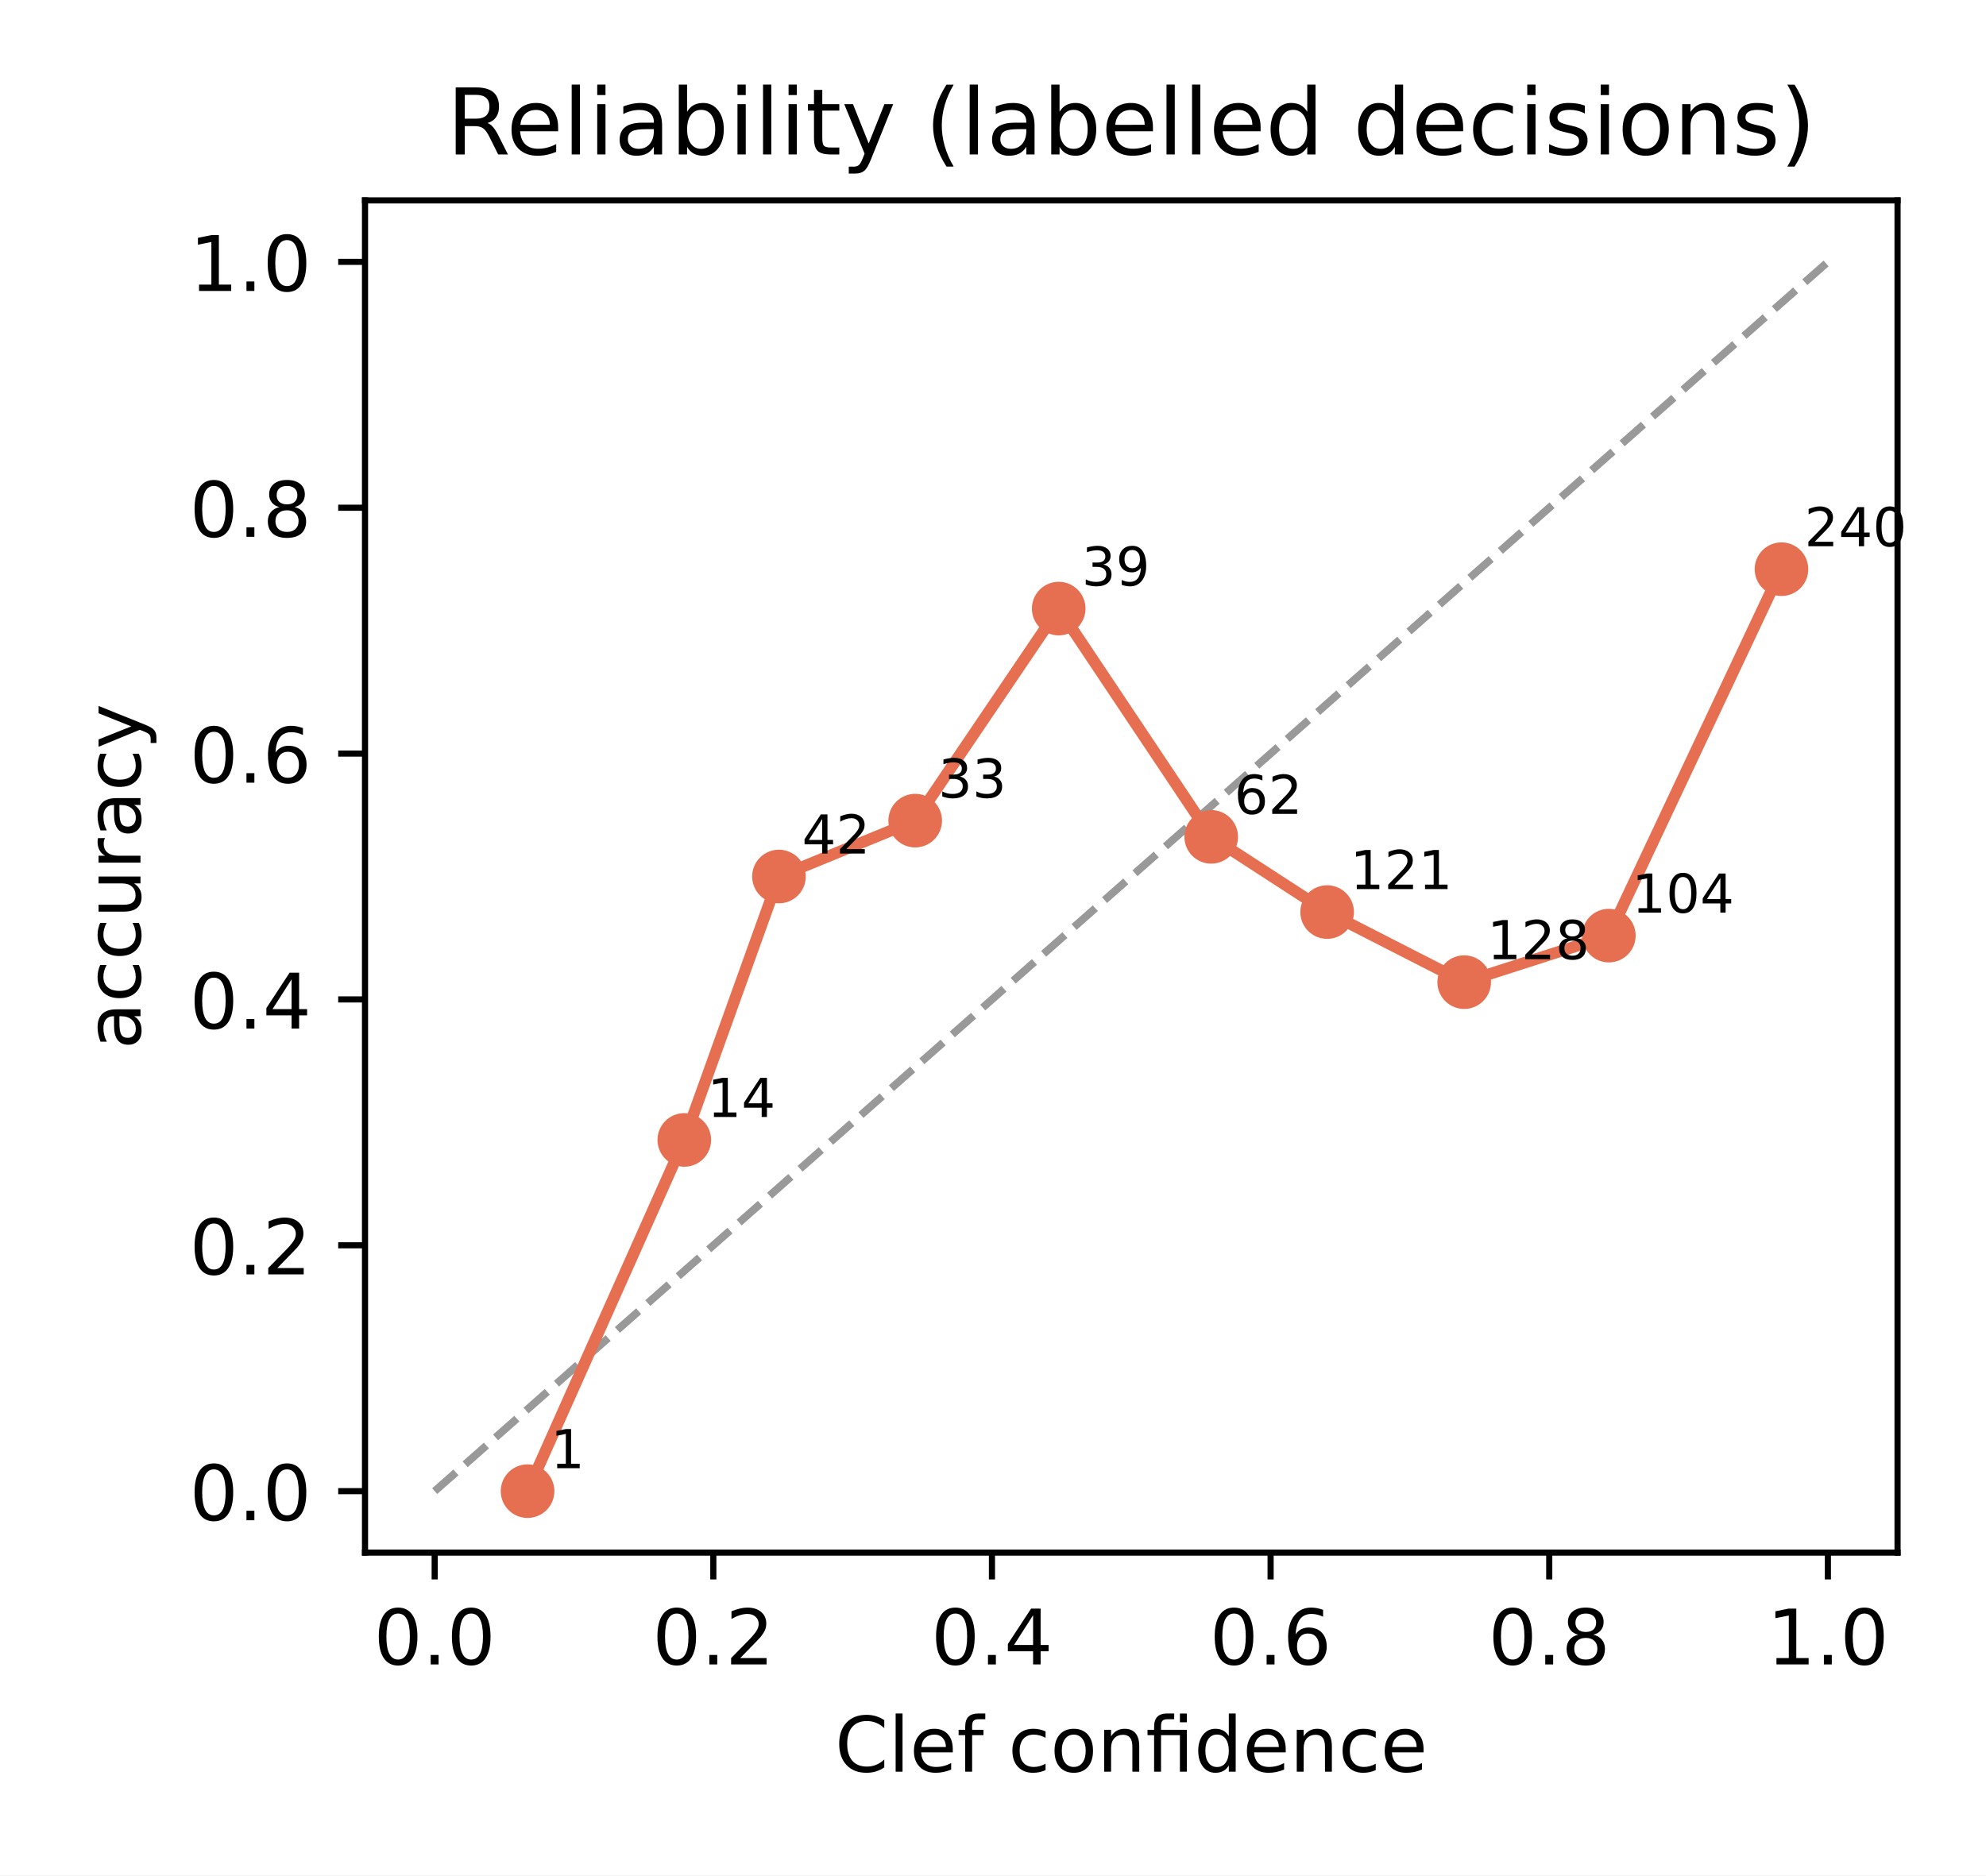
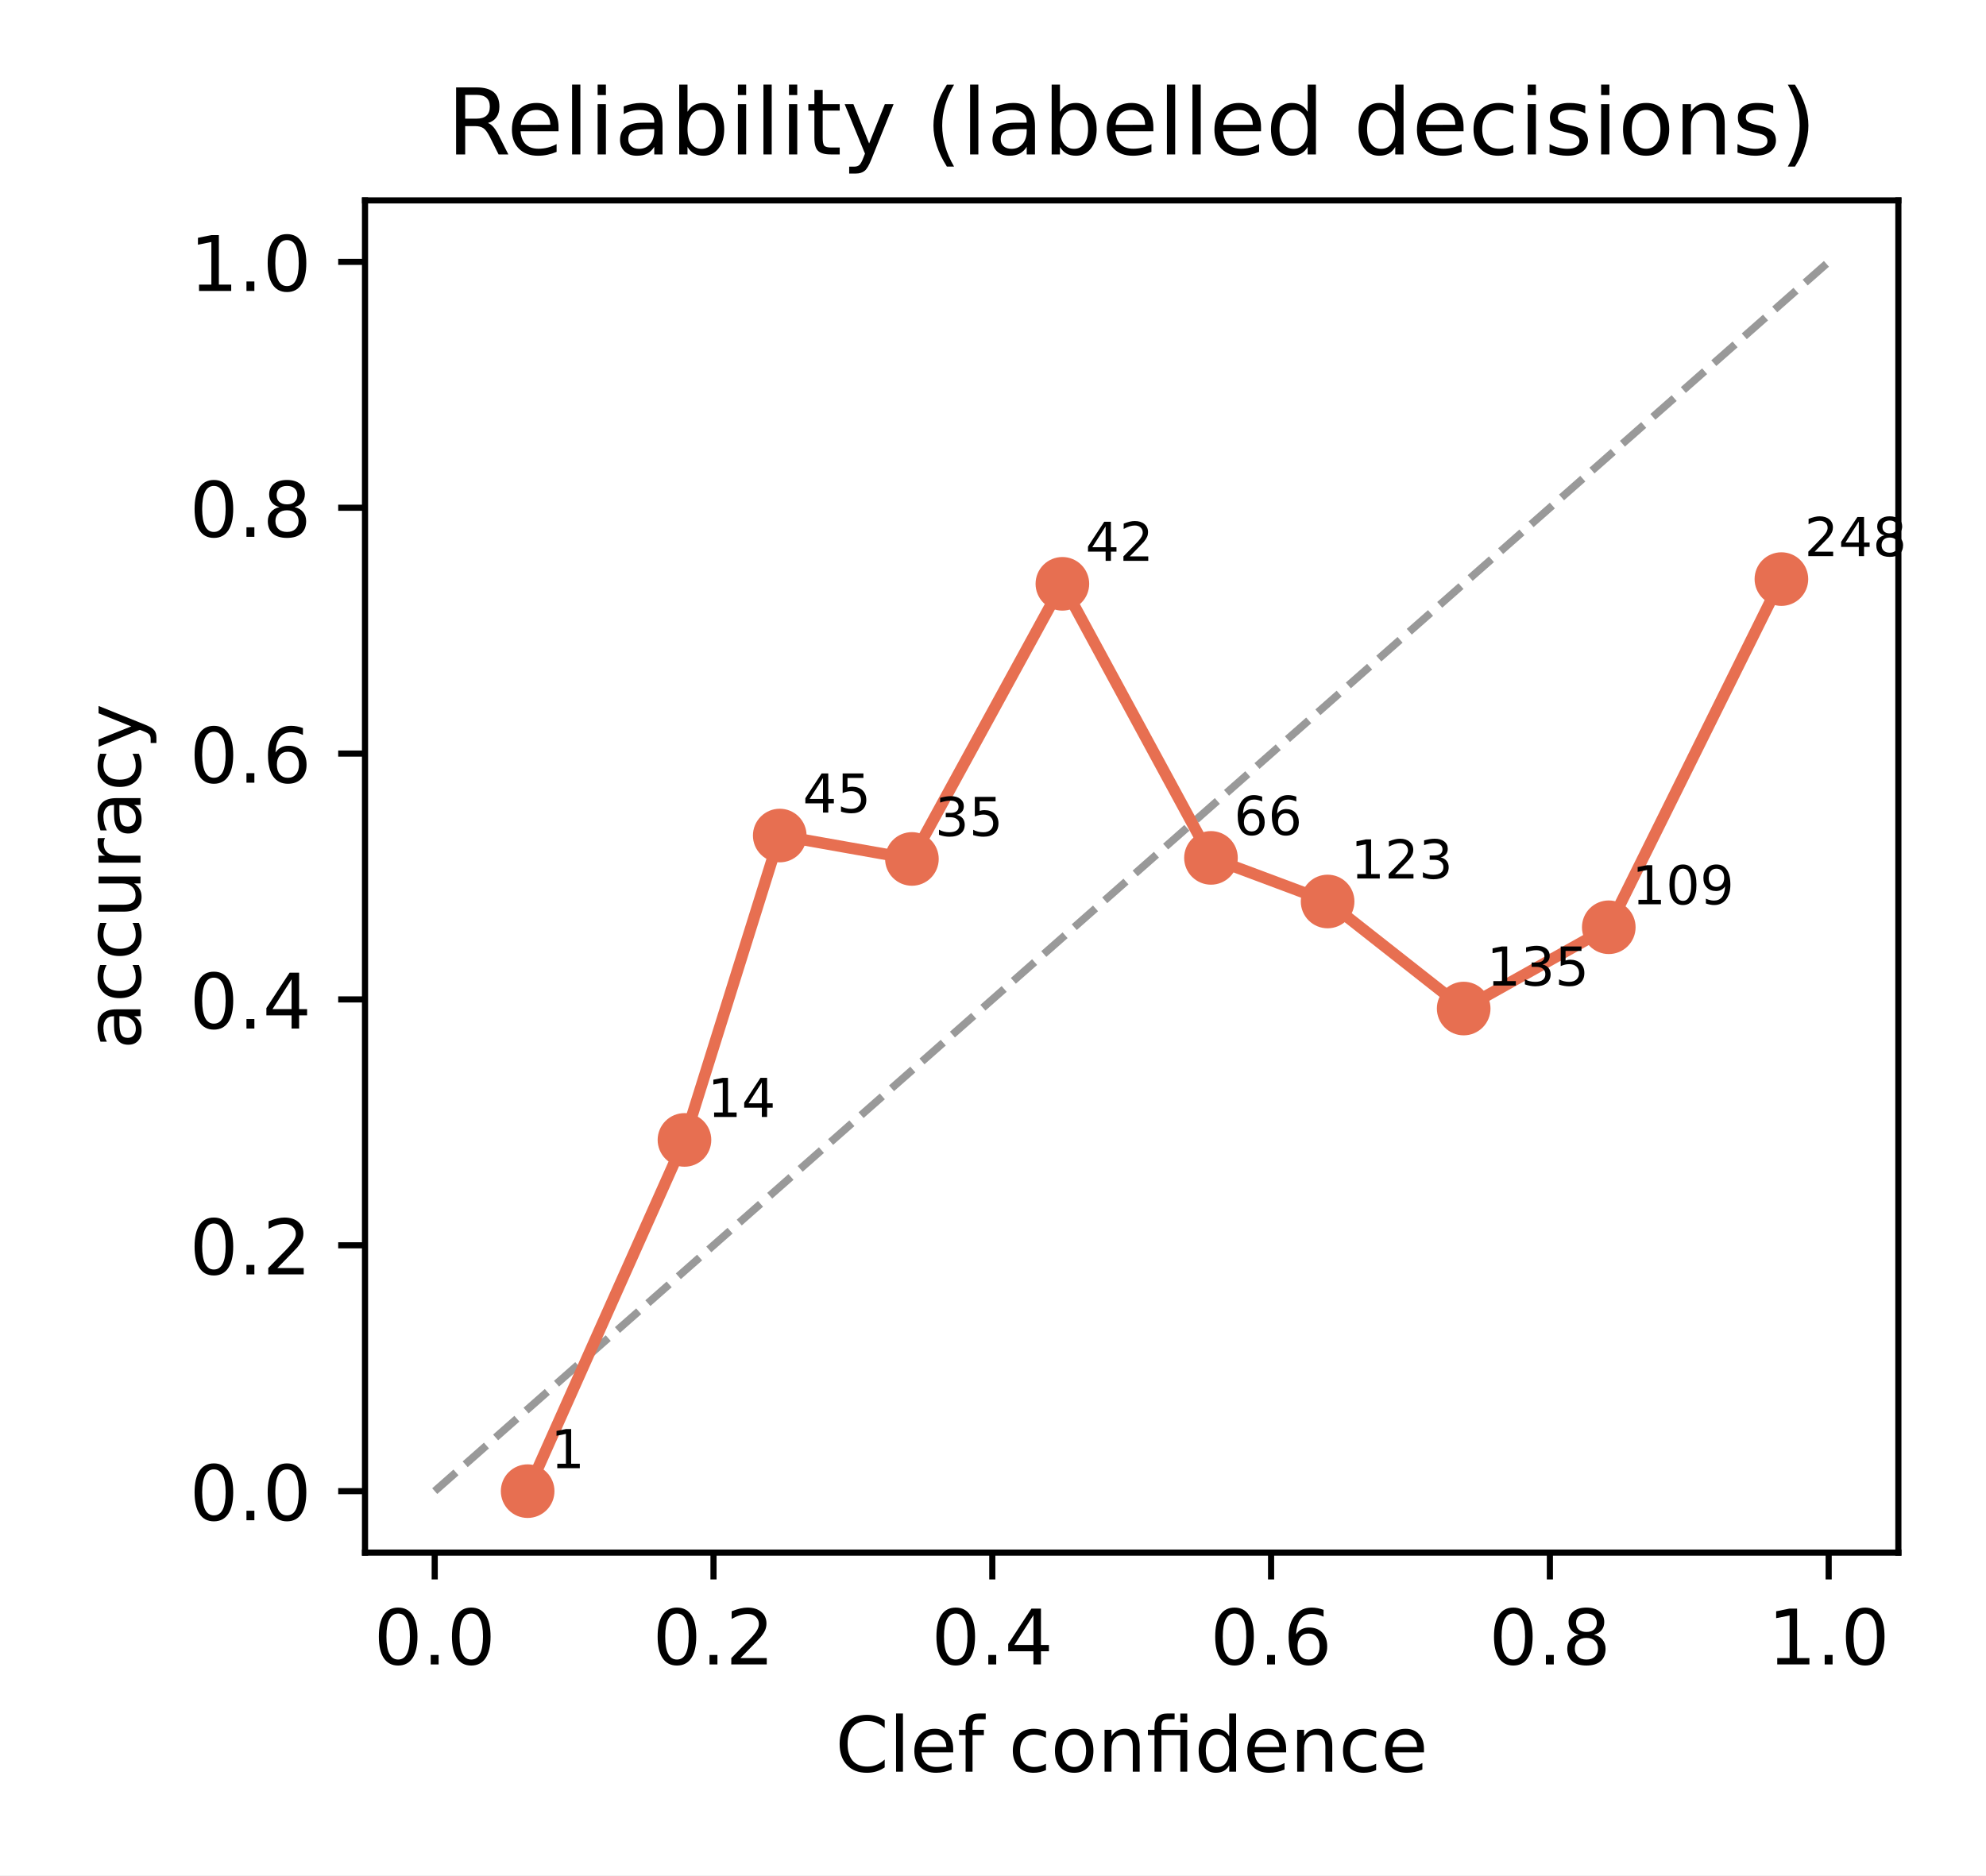
<svg xmlns="http://www.w3.org/2000/svg" xmlns:xlink="http://www.w3.org/1999/xlink" width="259.2pt" height="244.8pt" viewBox="0 0 259.2 244.8" version="1.1">
  <defs>
    <style type="text/css">*{stroke-linejoin: round; stroke-linecap: butt}</style>
  </defs>
  <g id="figure_1">
    <g id="patch_1">
      <path d="M 0 244.8 L 259.2 244.8 L 259.2 0 L 0 0 z " style="fill: #ffffff" />
    </g>
    <g id="axes_1">
      <g id="patch_2">
-         <path d="M 47.64 202.678 L 247.655 202.678 L 247.655 26.16 L 47.64 26.16 z " style="fill: #ffffff" />
+         <path d="M 47.64 202.678 L 247.763 202.678 L 247.763 26.16 L 47.64 26.16 z " style="fill: #ffffff" />
      </g>
      <g id="matplotlib.axis_1">
        <g id="xtick_1">
          <g id="line2d_1">
            <defs>
-               <path id="m9b4b152b31" d="M 0 0 L 0 3.5 " style="stroke: #000000; stroke-width: 0.8" />
+               <path id="ma9d61b0e16" d="M 0 0 L 0 3.5 " style="stroke: #000000; stroke-width: 0.8" />
            </defs>
            <g>
-               <use xlink:href="#m9b4b152b31" x="56.732" y="202.678" style="stroke: #000000; stroke-width: 0.8" />
+               <use xlink:href="#ma9d61b0e16" x="56.736" y="202.678" style="stroke: #000000; stroke-width: 0.8" />
            </g>
          </g>
          <g id="text_1">
-             <g transform="translate(48.78003 217.2753) scale(0.1 -0.1)">
+             <g transform="translate(48.78492 217.2753) scale(0.1 -0.1)">
              <defs>
                <path id="DejaVuSans-13" d="M 2034 4250 Q 1547 4250 1301 3770 Q 1056 3291 1056 2328 Q 1056 1369 1301 889 Q 1547 409 2034 409 Q 2525 409 2770 889 Q 3016 1369 3016 2328 Q 3016 3291 2770 3770 Q 2525 4250 2034 4250 z M 2034 4750 Q 2819 4750 3233 4129 Q 3647 3509 3647 2328 Q 3647 1150 3233 529 Q 2819 -91 2034 -91 Q 1250 -91 836 529 Q 422 1150 422 2328 Q 422 3509 836 4129 Q 1250 4750 2034 4750 z " transform="scale(0.015625)" />
                <path id="DejaVuSans-11" d="M 684 794 L 1344 794 L 1344 0 L 684 0 L 684 794 z " transform="scale(0.015625)" />
              </defs>
              <use xlink:href="#DejaVuSans-13" />
              <use xlink:href="#DejaVuSans-11" transform="translate(63.625 0)" />
              <use xlink:href="#DejaVuSans-13" transform="translate(95.40625 0)" />
            </g>
          </g>
        </g>
        <g id="xtick_2">
          <g id="line2d_2">
            <g>
-               <use xlink:href="#m9b4b152b31" x="93.098" y="202.678" style="stroke: #000000; stroke-width: 0.8" />
+               <use xlink:href="#ma9d61b0e16" x="93.122" y="202.678" style="stroke: #000000; stroke-width: 0.8" />
            </g>
          </g>
          <g id="text_2">
-             <g transform="translate(85.14642 217.2753) scale(0.1 -0.1)">
+             <g transform="translate(85.17084 217.2753) scale(0.1 -0.1)">
              <defs>
                <path id="DejaVuSans-15" d="M 1228 531 L 3431 531 L 3431 0 L 469 0 L 469 531 Q 828 903 1448 1529 Q 2069 2156 2228 2338 Q 2531 2678 2651 2914 Q 2772 3150 2772 3378 Q 2772 3750 2511 3984 Q 2250 4219 1831 4219 Q 1534 4219 1204 4116 Q 875 4013 500 3803 L 500 4441 Q 881 4594 1212 4672 Q 1544 4750 1819 4750 Q 2544 4750 2975 4387 Q 3406 4025 3406 3419 Q 3406 3131 3298 2873 Q 3191 2616 2906 2266 Q 2828 2175 2409 1742 Q 1991 1309 1228 531 z " transform="scale(0.015625)" />
              </defs>
              <use xlink:href="#DejaVuSans-13" />
              <use xlink:href="#DejaVuSans-11" transform="translate(63.625 0)" />
              <use xlink:href="#DejaVuSans-15" transform="translate(95.40625 0)" />
            </g>
          </g>
        </g>
        <g id="xtick_3">
          <g id="line2d_3">
            <g>
-               <use xlink:href="#m9b4b152b31" x="129.464" y="202.678" style="stroke: #000000; stroke-width: 0.8" />
+               <use xlink:href="#ma9d61b0e16" x="129.508" y="202.678" style="stroke: #000000; stroke-width: 0.8" />
            </g>
          </g>
          <g id="text_3">
-             <g transform="translate(121.5128 217.2753) scale(0.1 -0.1)">
+             <g transform="translate(121.5568 217.2753) scale(0.1 -0.1)">
              <defs>
                <path id="DejaVuSans-17" d="M 2419 4116 L 825 1625 L 2419 1625 L 2419 4116 z M 2253 4666 L 3047 4666 L 3047 1625 L 3713 1625 L 3713 1100 L 3047 1100 L 3047 0 L 2419 0 L 2419 1100 L 313 1100 L 313 1709 L 2253 4666 z " transform="scale(0.015625)" />
              </defs>
              <use xlink:href="#DejaVuSans-13" />
              <use xlink:href="#DejaVuSans-11" transform="translate(63.625 0)" />
              <use xlink:href="#DejaVuSans-17" transform="translate(95.40625 0)" />
            </g>
          </g>
        </g>
        <g id="xtick_4">
          <g id="line2d_4">
            <g>
-               <use xlink:href="#m9b4b152b31" x="165.831" y="202.678" style="stroke: #000000; stroke-width: 0.8" />
+               <use xlink:href="#ma9d61b0e16" x="165.894" y="202.678" style="stroke: #000000; stroke-width: 0.8" />
            </g>
          </g>
          <g id="text_4">
-             <g transform="translate(157.8792 217.2753) scale(0.1 -0.1)">
+             <g transform="translate(157.9427 217.2753) scale(0.1 -0.1)">
              <defs>
                <path id="DejaVuSans-19" d="M 2113 2584 Q 1688 2584 1439 2293 Q 1191 2003 1191 1497 Q 1191 994 1439 701 Q 1688 409 2113 409 Q 2538 409 2786 701 Q 3034 994 3034 1497 Q 3034 2003 2786 2293 Q 2538 2584 2113 2584 z M 3366 4563 L 3366 3988 Q 3128 4100 2886 4159 Q 2644 4219 2406 4219 Q 1781 4219 1451 3797 Q 1122 3375 1075 2522 Q 1259 2794 1537 2939 Q 1816 3084 2150 3084 Q 2853 3084 3261 2657 Q 3669 2231 3669 1497 Q 3669 778 3244 343 Q 2819 -91 2113 -91 Q 1303 -91 875 529 Q 447 1150 447 2328 Q 447 3434 972 4092 Q 1497 4750 2381 4750 Q 2619 4750 2861 4703 Q 3103 4656 3366 4563 z " transform="scale(0.015625)" />
              </defs>
              <use xlink:href="#DejaVuSans-13" />
              <use xlink:href="#DejaVuSans-11" transform="translate(63.625 0)" />
              <use xlink:href="#DejaVuSans-19" transform="translate(95.40625 0)" />
            </g>
          </g>
        </g>
        <g id="xtick_5">
          <g id="line2d_5">
            <g>
-               <use xlink:href="#m9b4b152b31" x="202.197" y="202.678" style="stroke: #000000; stroke-width: 0.8" />
+               <use xlink:href="#ma9d61b0e16" x="202.28" y="202.678" style="stroke: #000000; stroke-width: 0.8" />
            </g>
          </g>
          <g id="text_5">
-             <g transform="translate(194.2456 217.2753) scale(0.1 -0.1)">
+             <g transform="translate(194.3286 217.2753) scale(0.1 -0.1)">
              <defs>
                <path id="DejaVuSans-1b" d="M 2034 2216 Q 1584 2216 1326 1975 Q 1069 1734 1069 1313 Q 1069 891 1326 650 Q 1584 409 2034 409 Q 2484 409 2743 651 Q 3003 894 3003 1313 Q 3003 1734 2745 1975 Q 2488 2216 2034 2216 z M 1403 2484 Q 997 2584 770 2862 Q 544 3141 544 3541 Q 544 4100 942 4425 Q 1341 4750 2034 4750 Q 2731 4750 3128 4425 Q 3525 4100 3525 3541 Q 3525 3141 3298 2862 Q 3072 2584 2669 2484 Q 3125 2378 3379 2068 Q 3634 1759 3634 1313 Q 3634 634 3220 271 Q 2806 -91 2034 -91 Q 1263 -91 848 271 Q 434 634 434 1313 Q 434 1759 690 2068 Q 947 2378 1403 2484 z M 1172 3481 Q 1172 3119 1398 2916 Q 1625 2713 2034 2713 Q 2441 2713 2670 2916 Q 2900 3119 2900 3481 Q 2900 3844 2670 4047 Q 2441 4250 2034 4250 Q 1625 4250 1398 4047 Q 1172 3844 1172 3481 z " transform="scale(0.015625)" />
              </defs>
              <use xlink:href="#DejaVuSans-13" />
              <use xlink:href="#DejaVuSans-11" transform="translate(63.625 0)" />
              <use xlink:href="#DejaVuSans-1b" transform="translate(95.40625 0)" />
            </g>
          </g>
        </g>
        <g id="xtick_6">
          <g id="line2d_6">
            <g>
-               <use xlink:href="#m9b4b152b31" x="238.564" y="202.678" style="stroke: #000000; stroke-width: 0.8" />
+               <use xlink:href="#ma9d61b0e16" x="238.666" y="202.678" style="stroke: #000000; stroke-width: 0.8" />
            </g>
          </g>
          <g id="text_6">
-             <g transform="translate(230.612 217.2753) scale(0.1 -0.1)">
+             <g transform="translate(230.7145 217.2753) scale(0.1 -0.1)">
              <defs>
                <path id="DejaVuSans-14" d="M 794 531 L 1825 531 L 1825 4091 L 703 3866 L 703 4441 L 1819 4666 L 2450 4666 L 2450 531 L 3481 531 L 3481 0 L 794 0 L 794 531 z " transform="scale(0.015625)" />
              </defs>
              <use xlink:href="#DejaVuSans-14" />
              <use xlink:href="#DejaVuSans-11" transform="translate(63.625 0)" />
              <use xlink:href="#DejaVuSans-13" transform="translate(95.40625 0)" />
            </g>
          </g>
        </g>
        <g id="text_7">
-           <g transform="translate(108.9694 231.2761) scale(0.1 -0.1)">
+           <g transform="translate(109.0232 231.2761) scale(0.1 -0.1)">
            <defs>
              <path id="DejaVuSans-26" d="M 4122 4306 L 4122 3641 Q 3803 3938 3442 4084 Q 3081 4231 2675 4231 Q 1875 4231 1450 3742 Q 1025 3253 1025 2328 Q 1025 1406 1450 917 Q 1875 428 2675 428 Q 3081 428 3442 575 Q 3803 722 4122 1019 L 4122 359 Q 3791 134 3420 21 Q 3050 -91 2638 -91 Q 1578 -91 968 557 Q 359 1206 359 2328 Q 359 3453 968 4101 Q 1578 4750 2638 4750 Q 3056 4750 3426 4639 Q 3797 4528 4122 4306 z " transform="scale(0.015625)" />
              <path id="DejaVuSans-4f" d="M 603 4863 L 1178 4863 L 1178 0 L 603 0 L 603 4863 z " transform="scale(0.015625)" />
              <path id="DejaVuSans-48" d="M 3597 1894 L 3597 1613 L 953 1613 Q 991 1019 1311 708 Q 1631 397 2203 397 Q 2534 397 2845 478 Q 3156 559 3463 722 L 3463 178 Q 3153 47 2828 -22 Q 2503 -91 2169 -91 Q 1331 -91 842 396 Q 353 884 353 1716 Q 353 2575 817 3079 Q 1281 3584 2069 3584 Q 2775 3584 3186 3129 Q 3597 2675 3597 1894 z M 3022 2063 Q 3016 2534 2758 2815 Q 2500 3097 2075 3097 Q 1594 3097 1305 2825 Q 1016 2553 972 2059 L 3022 2063 z " transform="scale(0.015625)" />
              <path id="DejaVuSans-49" d="M 2375 4863 L 2375 4384 L 1825 4384 Q 1516 4384 1395 4259 Q 1275 4134 1275 3809 L 1275 3500 L 2222 3500 L 2222 3053 L 1275 3053 L 1275 0 L 697 0 L 697 3053 L 147 3053 L 147 3500 L 697 3500 L 697 3744 Q 697 4328 969 4595 Q 1241 4863 1831 4863 L 2375 4863 z " transform="scale(0.015625)" />
              <path id="DejaVuSans-3" transform="scale(0.015625)" />
              <path id="DejaVuSans-46" d="M 3122 3366 L 3122 2828 Q 2878 2963 2633 3030 Q 2388 3097 2138 3097 Q 1578 3097 1268 2742 Q 959 2388 959 1747 Q 959 1106 1268 751 Q 1578 397 2138 397 Q 2388 397 2633 464 Q 2878 531 3122 666 L 3122 134 Q 2881 22 2623 -34 Q 2366 -91 2075 -91 Q 1284 -91 818 406 Q 353 903 353 1747 Q 353 2603 823 3093 Q 1294 3584 2113 3584 Q 2378 3584 2631 3529 Q 2884 3475 3122 3366 z " transform="scale(0.015625)" />
              <path id="DejaVuSans-52" d="M 1959 3097 Q 1497 3097 1228 2736 Q 959 2375 959 1747 Q 959 1119 1226 758 Q 1494 397 1959 397 Q 2419 397 2687 759 Q 2956 1122 2956 1747 Q 2956 2369 2687 2733 Q 2419 3097 1959 3097 z M 1959 3584 Q 2709 3584 3137 3096 Q 3566 2609 3566 1747 Q 3566 888 3137 398 Q 2709 -91 1959 -91 Q 1206 -91 779 398 Q 353 888 353 1747 Q 353 2609 779 3096 Q 1206 3584 1959 3584 z " transform="scale(0.015625)" />
              <path id="DejaVuSans-51" d="M 3513 2113 L 3513 0 L 2938 0 L 2938 2094 Q 2938 2591 2744 2837 Q 2550 3084 2163 3084 Q 1697 3084 1428 2787 Q 1159 2491 1159 1978 L 1159 0 L 581 0 L 581 3500 L 1159 3500 L 1159 2956 Q 1366 3272 1645 3428 Q 1925 3584 2291 3584 Q 2894 3584 3203 3211 Q 3513 2838 3513 2113 z " transform="scale(0.015625)" />
              <path id="DejaVuSans-13af" d="M 3431 3500 L 3431 0 L 2853 0 L 2853 3053 L 1275 3053 L 1275 0 L 697 0 L 697 3053 L 147 3053 L 147 3500 L 697 3500 L 697 3744 Q 697 4316 967 4589 Q 1238 4863 1797 4863 L 2375 4863 L 2375 4384 L 1825 4384 Q 1516 4384 1395 4259 Q 1275 4134 1275 3809 L 1275 3500 L 3431 3500 z M 2853 4856 L 3431 4856 L 3431 4128 L 2853 4128 L 2853 4856 z " transform="scale(0.015625)" />
              <path id="DejaVuSans-47" d="M 2906 2969 L 2906 4863 L 3481 4863 L 3481 0 L 2906 0 L 2906 525 Q 2725 213 2448 61 Q 2172 -91 1784 -91 Q 1150 -91 751 415 Q 353 922 353 1747 Q 353 2572 751 3078 Q 1150 3584 1784 3584 Q 2172 3584 2448 3432 Q 2725 3281 2906 2969 z M 947 1747 Q 947 1113 1208 752 Q 1469 391 1925 391 Q 2381 391 2643 752 Q 2906 1113 2906 1747 Q 2906 2381 2643 2742 Q 2381 3103 1925 3103 Q 1469 3103 1208 2742 Q 947 2381 947 1747 z " transform="scale(0.015625)" />
            </defs>
            <use xlink:href="#DejaVuSans-26" />
            <use xlink:href="#DejaVuSans-4f" transform="translate(69.82812 0)" />
            <use xlink:href="#DejaVuSans-48" transform="translate(97.60938 0)" />
            <use xlink:href="#DejaVuSans-49" transform="translate(159.1406 0)" />
            <use xlink:href="#DejaVuSans-3" transform="translate(194.3438 0)" />
            <use xlink:href="#DejaVuSans-46" transform="translate(226.125 0)" />
            <use xlink:href="#DejaVuSans-52" transform="translate(281.1094 0)" />
            <use xlink:href="#DejaVuSans-51" transform="translate(342.2969 0)" />
            <use xlink:href="#DejaVuSans-13af" transform="translate(405.6719 0)" />
            <use xlink:href="#DejaVuSans-47" transform="translate(468.6562 0)" />
            <use xlink:href="#DejaVuSans-48" transform="translate(532.1406 0)" />
            <use xlink:href="#DejaVuSans-51" transform="translate(593.6719 0)" />
            <use xlink:href="#DejaVuSans-46" transform="translate(657.0469 0)" />
            <use xlink:href="#DejaVuSans-48" transform="translate(712.0312 0)" />
          </g>
        </g>
      </g>
      <g id="matplotlib.axis_2">
        <g id="ytick_1">
          <g id="line2d_7">
            <defs>
-               <path id="m1b4b84a639" d="M 0 0 L -3.5 0 " style="stroke: #000000; stroke-width: 0.8" />
+               <path id="m3e16c239dc" d="M 0 0 L -3.5 0 " style="stroke: #000000; stroke-width: 0.8" />
            </defs>
            <g>
-               <use xlink:href="#m1b4b84a639" x="47.64" y="194.654" style="stroke: #000000; stroke-width: 0.8" />
+               <use xlink:href="#m3e16c239dc" x="47.64" y="194.654" style="stroke: #000000; stroke-width: 0.8" />
            </g>
          </g>
          <g id="text_8">
            <g transform="translate(24.73688 198.453) scale(0.1 -0.1)">
              <use xlink:href="#DejaVuSans-13" />
              <use xlink:href="#DejaVuSans-11" transform="translate(63.625 0)" />
              <use xlink:href="#DejaVuSans-13" transform="translate(95.40625 0)" />
            </g>
          </g>
        </g>
        <g id="ytick_2">
          <g id="line2d_8">
            <g>
-               <use xlink:href="#m1b4b84a639" x="47.64" y="162.56" style="stroke: #000000; stroke-width: 0.8" />
+               <use xlink:href="#m3e16c239dc" x="47.64" y="162.56" style="stroke: #000000; stroke-width: 0.8" />
            </g>
          </g>
          <g id="text_9">
            <g transform="translate(24.73688 166.3588) scale(0.1 -0.1)">
              <use xlink:href="#DejaVuSans-13" />
              <use xlink:href="#DejaVuSans-11" transform="translate(63.625 0)" />
              <use xlink:href="#DejaVuSans-15" transform="translate(95.40625 0)" />
            </g>
          </g>
        </g>
        <g id="ytick_3">
          <g id="line2d_9">
            <g>
-               <use xlink:href="#m1b4b84a639" x="47.64" y="130.466" style="stroke: #000000; stroke-width: 0.8" />
+               <use xlink:href="#m3e16c239dc" x="47.64" y="130.466" style="stroke: #000000; stroke-width: 0.8" />
            </g>
          </g>
          <g id="text_10">
            <g transform="translate(24.73688 134.2647) scale(0.1 -0.1)">
              <use xlink:href="#DejaVuSans-13" />
              <use xlink:href="#DejaVuSans-11" transform="translate(63.625 0)" />
              <use xlink:href="#DejaVuSans-17" transform="translate(95.40625 0)" />
            </g>
          </g>
        </g>
        <g id="ytick_4">
          <g id="line2d_10">
            <g>
-               <use xlink:href="#m1b4b84a639" x="47.64" y="98.372" style="stroke: #000000; stroke-width: 0.8" />
+               <use xlink:href="#m3e16c239dc" x="47.64" y="98.372" style="stroke: #000000; stroke-width: 0.8" />
            </g>
          </g>
          <g id="text_11">
            <g transform="translate(24.73688 102.1706) scale(0.1 -0.1)">
              <use xlink:href="#DejaVuSans-13" />
              <use xlink:href="#DejaVuSans-11" transform="translate(63.625 0)" />
              <use xlink:href="#DejaVuSans-19" transform="translate(95.40625 0)" />
            </g>
          </g>
        </g>
        <g id="ytick_5">
          <g id="line2d_11">
            <g>
-               <use xlink:href="#m1b4b84a639" x="47.64" y="66.278" style="stroke: #000000; stroke-width: 0.8" />
+               <use xlink:href="#m3e16c239dc" x="47.64" y="66.278" style="stroke: #000000; stroke-width: 0.8" />
            </g>
          </g>
          <g id="text_12">
            <g transform="translate(24.73688 70.07648) scale(0.1 -0.1)">
              <use xlink:href="#DejaVuSans-13" />
              <use xlink:href="#DejaVuSans-11" transform="translate(63.625 0)" />
              <use xlink:href="#DejaVuSans-1b" transform="translate(95.40625 0)" />
            </g>
          </g>
        </g>
        <g id="ytick_6">
          <g id="line2d_12">
            <g>
-               <use xlink:href="#m1b4b84a639" x="47.64" y="34.184" style="stroke: #000000; stroke-width: 0.8" />
+               <use xlink:href="#m3e16c239dc" x="47.64" y="34.184" style="stroke: #000000; stroke-width: 0.8" />
            </g>
          </g>
          <g id="text_13">
            <g transform="translate(24.73688 37.98236) scale(0.1 -0.1)">
              <use xlink:href="#DejaVuSans-14" />
              <use xlink:href="#DejaVuSans-11" transform="translate(63.625 0)" />
              <use xlink:href="#DejaVuSans-13" transform="translate(95.40625 0)" />
            </g>
          </g>
        </g>
        <g id="text_14">
          <g transform="translate(18.33453 136.9782) rotate(-90) scale(0.1 -0.1)">
            <defs>
              <path id="DejaVuSans-44" d="M 2194 1759 Q 1497 1759 1228 1600 Q 959 1441 959 1056 Q 959 750 1161 570 Q 1363 391 1709 391 Q 2188 391 2477 730 Q 2766 1069 2766 1631 L 2766 1759 L 2194 1759 z M 3341 1997 L 3341 0 L 2766 0 L 2766 531 Q 2569 213 2275 61 Q 1981 -91 1556 -91 Q 1019 -91 701 211 Q 384 513 384 1019 Q 384 1609 779 1909 Q 1175 2209 1959 2209 L 2766 2209 L 2766 2266 Q 2766 2663 2505 2880 Q 2244 3097 1772 3097 Q 1472 3097 1187 3025 Q 903 2953 641 2809 L 641 3341 Q 956 3463 1253 3523 Q 1550 3584 1831 3584 Q 2591 3584 2966 3190 Q 3341 2797 3341 1997 z " transform="scale(0.015625)" />
              <path id="DejaVuSans-58" d="M 544 1381 L 544 3500 L 1119 3500 L 1119 1403 Q 1119 906 1312 657 Q 1506 409 1894 409 Q 2359 409 2629 706 Q 2900 1003 2900 1516 L 2900 3500 L 3475 3500 L 3475 0 L 2900 0 L 2900 538 Q 2691 219 2414 64 Q 2138 -91 1772 -91 Q 1169 -91 856 284 Q 544 659 544 1381 z M 1991 3584 L 1991 3584 z " transform="scale(0.015625)" />
              <path id="DejaVuSans-55" d="M 2631 2963 Q 2534 3019 2420 3045 Q 2306 3072 2169 3072 Q 1681 3072 1420 2755 Q 1159 2438 1159 1844 L 1159 0 L 581 0 L 581 3500 L 1159 3500 L 1159 2956 Q 1341 3275 1631 3429 Q 1922 3584 2338 3584 Q 2397 3584 2469 3576 Q 2541 3569 2628 3553 L 2631 2963 z " transform="scale(0.015625)" />
              <path id="DejaVuSans-5c" d="M 2059 -325 Q 1816 -950 1584 -1140 Q 1353 -1331 966 -1331 L 506 -1331 L 506 -850 L 844 -850 Q 1081 -850 1212 -737 Q 1344 -625 1503 -206 L 1606 56 L 191 3500 L 800 3500 L 1894 763 L 2988 3500 L 3597 3500 L 2059 -325 z " transform="scale(0.015625)" />
            </defs>
            <use xlink:href="#DejaVuSans-44" />
            <use xlink:href="#DejaVuSans-46" transform="translate(61.28125 0)" />
            <use xlink:href="#DejaVuSans-46" transform="translate(116.2656 0)" />
            <use xlink:href="#DejaVuSans-58" transform="translate(171.25 0)" />
            <use xlink:href="#DejaVuSans-55" transform="translate(234.625 0)" />
            <use xlink:href="#DejaVuSans-44" transform="translate(275.7344 0)" />
            <use xlink:href="#DejaVuSans-46" transform="translate(337.0156 0)" />
            <use xlink:href="#DejaVuSans-5c" transform="translate(392 0)" />
          </g>
        </g>
      </g>
      <g id="line2d_13">
-         <path d="M 56.732 194.654 L 238.564 34.184 " clip-path="url(#pcae4713dc4)" style="fill: none; stroke-dasharray: 3.7,1.6; stroke-dashoffset: 0; stroke: #999999" />
+         <path d="M 56.736 194.654 L 238.666 34.184 " clip-path="url(#pf18478c431)" style="fill: none; stroke-dasharray: 3.7,1.6; stroke-dashoffset: 0; stroke: #999999" />
      </g>
      <g id="line2d_14">
-         <path d="M 68.854 194.654 L 89.31 148.805 L 101.663 114.419 L 119.445 107.125 L 138.175 79.444 L 158.079 109.242 L 173.21 119.061 L 191.097 128.209 L 209.976 122.134 L 232.506 74.301 " clip-path="url(#pcae4713dc4)" style="fill: none; stroke: #e76f51; stroke-width: 1.5; stroke-linecap: square" />
+         <path d="M 68.865 194.654 L 89.332 148.805 L 101.767 109.07 L 119.017 112.126 L 138.655 76.212 L 158.048 111.987 L 173.271 117.68 L 191.031 131.655 L 209.967 121.044 L 232.498 75.595 " clip-path="url(#pf18478c431)" style="fill: none; stroke: #e76f51; stroke-width: 1.5; stroke-linecap: square" />
        <defs>
-           <path id="m6ef4031d6b" d="M 0 3 C 0.796 3 1.559 2.684 2.121 2.121 C 2.684 1.559 3 0.796 3 0 C 3 -0.796 2.684 -1.559 2.121 -2.121 C 1.559 -2.684 0.796 -3 0 -3 C -0.796 -3 -1.559 -2.684 -2.121 -2.121 C -2.684 -1.559 -3 -0.796 -3 0 C -3 0.796 -2.684 1.559 -2.121 2.121 C -1.559 2.684 -0.796 3 0 3 z " style="stroke: #e76f51" />
+           <path id="m05d0d70c22" d="M 0 3 C 0.796 3 1.559 2.684 2.121 2.121 C 2.684 1.559 3 0.796 3 0 C 3 -0.796 2.684 -1.559 2.121 -2.121 C 1.559 -2.684 0.796 -3 0 -3 C -0.796 -3 -1.559 -2.684 -2.121 -2.121 C -2.684 -1.559 -3 -0.796 -3 0 C -3 0.796 -2.684 1.559 -2.121 2.121 C -1.559 2.684 -0.796 3 0 3 z " style="stroke: #e76f51" />
        </defs>
-         <g clip-path="url(#pcae4713dc4)">
-           <use xlink:href="#m6ef4031d6b" x="68.854" y="194.654" style="fill: #e76f51; stroke: #e76f51" />
-           <use xlink:href="#m6ef4031d6b" x="89.31" y="148.805" style="fill: #e76f51; stroke: #e76f51" />
-           <use xlink:href="#m6ef4031d6b" x="101.663" y="114.419" style="fill: #e76f51; stroke: #e76f51" />
-           <use xlink:href="#m6ef4031d6b" x="119.445" y="107.125" style="fill: #e76f51; stroke: #e76f51" />
-           <use xlink:href="#m6ef4031d6b" x="138.175" y="79.444" style="fill: #e76f51; stroke: #e76f51" />
-           <use xlink:href="#m6ef4031d6b" x="158.079" y="109.242" style="fill: #e76f51; stroke: #e76f51" />
-           <use xlink:href="#m6ef4031d6b" x="173.21" y="119.061" style="fill: #e76f51; stroke: #e76f51" />
-           <use xlink:href="#m6ef4031d6b" x="191.097" y="128.209" style="fill: #e76f51; stroke: #e76f51" />
-           <use xlink:href="#m6ef4031d6b" x="209.976" y="122.134" style="fill: #e76f51; stroke: #e76f51" />
-           <use xlink:href="#m6ef4031d6b" x="232.506" y="74.301" style="fill: #e76f51; stroke: #e76f51" />
+         <g clip-path="url(#pf18478c431)">
+           <use xlink:href="#m05d0d70c22" x="68.865" y="194.654" style="fill: #e76f51; stroke: #e76f51" />
+           <use xlink:href="#m05d0d70c22" x="89.332" y="148.805" style="fill: #e76f51; stroke: #e76f51" />
+           <use xlink:href="#m05d0d70c22" x="101.767" y="109.07" style="fill: #e76f51; stroke: #e76f51" />
+           <use xlink:href="#m05d0d70c22" x="119.017" y="112.126" style="fill: #e76f51; stroke: #e76f51" />
+           <use xlink:href="#m05d0d70c22" x="138.655" y="76.212" style="fill: #e76f51; stroke: #e76f51" />
+           <use xlink:href="#m05d0d70c22" x="158.048" y="111.987" style="fill: #e76f51; stroke: #e76f51" />
+           <use xlink:href="#m05d0d70c22" x="173.271" y="117.68" style="fill: #e76f51; stroke: #e76f51" />
+           <use xlink:href="#m05d0d70c22" x="191.031" y="131.655" style="fill: #e76f51; stroke: #e76f51" />
+           <use xlink:href="#m05d0d70c22" x="209.967" y="121.044" style="fill: #e76f51; stroke: #e76f51" />
+           <use xlink:href="#m05d0d70c22" x="232.498" y="75.595" style="fill: #e76f51; stroke: #e76f51" />
        </g>
      </g>
      <g id="patch_3">
        <path d="M 47.64 202.678 L 47.64 26.16 " style="fill: none; stroke: #000000; stroke-width: 0.8; stroke-linejoin: miter; stroke-linecap: square" />
      </g>
      <g id="patch_4">
-         <path d="M 247.655 202.678 L 247.655 26.16 " style="fill: none; stroke: #000000; stroke-width: 0.8; stroke-linejoin: miter; stroke-linecap: square" />
+         <path d="M 247.763 202.678 L 247.763 26.16 " style="fill: none; stroke: #000000; stroke-width: 0.8; stroke-linejoin: miter; stroke-linecap: square" />
      </g>
      <g id="patch_5">
-         <path d="M 47.64 202.678 L 247.655 202.678 " style="fill: none; stroke: #000000; stroke-width: 0.8; stroke-linejoin: miter; stroke-linecap: square" />
+         <path d="M 47.64 202.678 L 247.763 202.678 " style="fill: none; stroke: #000000; stroke-width: 0.8; stroke-linejoin: miter; stroke-linecap: square" />
      </g>
      <g id="patch_6">
-         <path d="M 47.64 26.16 L 247.655 26.16 " style="fill: none; stroke: #000000; stroke-width: 0.8; stroke-linejoin: miter; stroke-linecap: square" />
+         <path d="M 47.64 26.16 L 247.763 26.16 " style="fill: none; stroke: #000000; stroke-width: 0.8; stroke-linejoin: miter; stroke-linecap: square" />
      </g>
      <g id="text_15">
-         <g transform="translate(71.85379 191.6541) scale(0.07 -0.07)">
+         <g transform="translate(71.86518 191.6541) scale(0.07 -0.07)">
          <use xlink:href="#DejaVuSans-14" />
        </g>
      </g>
      <g id="text_16">
-         <g transform="translate(92.30976 145.8054) scale(0.07 -0.07)">
+         <g transform="translate(92.33215 145.8054) scale(0.07 -0.07)">
          <use xlink:href="#DejaVuSans-14" />
          <use xlink:href="#DejaVuSans-17" transform="translate(63.625 0)" />
        </g>
      </g>
      <g id="text_17">
-         <g transform="translate(104.6629 111.4188) scale(0.07 -0.07)">
+         <g transform="translate(104.7675 106.0698) scale(0.07 -0.07)">
+           <defs>
+             <path id="DejaVuSans-18" d="M 691 4666 L 3169 4666 L 3169 4134 L 1269 4134 L 1269 2991 Q 1406 3038 1543 3061 Q 1681 3084 1819 3084 Q 2600 3084 3056 2656 Q 3513 2228 3513 1497 Q 3513 744 3044 326 Q 2575 -91 1722 -91 Q 1428 -91 1123 -41 Q 819 9 494 109 L 494 744 Q 775 591 1075 516 Q 1375 441 1709 441 Q 2250 441 2565 725 Q 2881 1009 2881 1497 Q 2881 1984 2565 2268 Q 2250 2553 1709 2553 Q 1456 2553 1204 2497 Q 953 2441 691 2322 L 691 4666 z " transform="scale(0.015625)" />
+           </defs>
          <use xlink:href="#DejaVuSans-17" />
-           <use xlink:href="#DejaVuSans-15" transform="translate(63.625 0)" />
+           <use xlink:href="#DejaVuSans-18" transform="translate(63.625 0)" />
        </g>
      </g>
      <g id="text_18">
-         <g transform="translate(122.4452 104.1247) scale(0.07 -0.07)">
+         <g transform="translate(122.017 109.1264) scale(0.07 -0.07)">
          <defs>
            <path id="DejaVuSans-16" d="M 2597 2516 Q 3050 2419 3304 2112 Q 3559 1806 3559 1356 Q 3559 666 3084 287 Q 2609 -91 1734 -91 Q 1441 -91 1130 -33 Q 819 25 488 141 L 488 750 Q 750 597 1062 519 Q 1375 441 1716 441 Q 2309 441 2620 675 Q 2931 909 2931 1356 Q 2931 1769 2642 2001 Q 2353 2234 1838 2234 L 1294 2234 L 1294 2753 L 1863 2753 Q 2328 2753 2575 2939 Q 2822 3125 2822 3475 Q 2822 3834 2567 4026 Q 2313 4219 1838 4219 Q 1578 4219 1281 4162 Q 984 4106 628 3988 L 628 4550 Q 988 4650 1302 4700 Q 1616 4750 1894 4750 Q 2613 4750 3031 4423 Q 3450 4097 3450 3541 Q 3450 3153 3228 2886 Q 3006 2619 2597 2516 z " transform="scale(0.015625)" />
          </defs>
          <use xlink:href="#DejaVuSans-16" />
+           <use xlink:href="#DejaVuSans-18" transform="translate(63.625 0)" />
+         </g>
+       </g>
+       <g id="text_19">
+         <g transform="translate(141.6554 73.21154) scale(0.07 -0.07)">
+           <use xlink:href="#DejaVuSans-17" />
+           <use xlink:href="#DejaVuSans-15" transform="translate(63.625 0)" />
+         </g>
+       </g>
+       <g id="text_20">
+         <g transform="translate(161.0483 108.9875) scale(0.07 -0.07)">
+           <use xlink:href="#DejaVuSans-19" />
+           <use xlink:href="#DejaVuSans-19" transform="translate(63.625 0)" />
+         </g>
+       </g>
+       <g id="text_21">
+         <g transform="translate(176.2706 114.6804) scale(0.07 -0.07)">
+           <use xlink:href="#DejaVuSans-14" />
+           <use xlink:href="#DejaVuSans-15" transform="translate(63.625 0)" />
+           <use xlink:href="#DejaVuSans-16" transform="translate(127.25 0)" />
+         </g>
+       </g>
+       <g id="text_22">
+         <g transform="translate(194.0311 128.6546) scale(0.07 -0.07)">
+           <use xlink:href="#DejaVuSans-14" />
          <use xlink:href="#DejaVuSans-16" transform="translate(63.625 0)" />
-         </g>
-       </g>
-       <g id="text_19">
-         <g transform="translate(141.1752 76.44447) scale(0.07 -0.07)">
+           <use xlink:href="#DejaVuSans-18" transform="translate(127.25 0)" />
+         </g>
+       </g>
+       <g id="text_23">
+         <g transform="translate(212.9675 118.0438) scale(0.07 -0.07)">
          <defs>
            <path id="DejaVuSans-1c" d="M 703 97 L 703 672 Q 941 559 1184 500 Q 1428 441 1663 441 Q 2288 441 2617 861 Q 2947 1281 2994 2138 Q 2813 1869 2534 1725 Q 2256 1581 1919 1581 Q 1219 1581 811 2004 Q 403 2428 403 3163 Q 403 3881 828 4315 Q 1253 4750 1959 4750 Q 2769 4750 3195 4129 Q 3622 3509 3622 2328 Q 3622 1225 3098 567 Q 2575 -91 1691 -91 Q 1453 -91 1209 -44 Q 966 3 703 97 z M 1959 2075 Q 2384 2075 2632 2365 Q 2881 2656 2881 3163 Q 2881 3666 2632 3958 Q 2384 4250 1959 4250 Q 1534 4250 1286 3958 Q 1038 3666 1038 3163 Q 1038 2656 1286 2365 Q 1534 2075 1959 2075 z " transform="scale(0.015625)" />
          </defs>
-           <use xlink:href="#DejaVuSans-16" />
-           <use xlink:href="#DejaVuSans-1c" transform="translate(63.625 0)" />
-         </g>
-       </g>
-       <g id="text_20">
-         <g transform="translate(161.0794 106.2424) scale(0.07 -0.07)">
-           <use xlink:href="#DejaVuSans-19" />
-           <use xlink:href="#DejaVuSans-15" transform="translate(63.625 0)" />
-         </g>
-       </g>
-       <g id="text_21">
-         <g transform="translate(176.2098 116.0605) scale(0.07 -0.07)">
-           <use xlink:href="#DejaVuSans-14" />
-           <use xlink:href="#DejaVuSans-15" transform="translate(63.625 0)" />
-           <use xlink:href="#DejaVuSans-14" transform="translate(127.25 0)" />
-         </g>
-       </g>
-       <g id="text_22">
-         <g transform="translate(194.0968 125.2093) scale(0.07 -0.07)">
-           <use xlink:href="#DejaVuSans-14" />
-           <use xlink:href="#DejaVuSans-15" transform="translate(63.625 0)" />
-           <use xlink:href="#DejaVuSans-1b" transform="translate(127.25 0)" />
-         </g>
-       </g>
-       <g id="text_23">
-         <g transform="translate(212.9758 119.1338) scale(0.07 -0.07)">
          <use xlink:href="#DejaVuSans-14" />
          <use xlink:href="#DejaVuSans-13" transform="translate(63.625 0)" />
-           <use xlink:href="#DejaVuSans-17" transform="translate(127.25 0)" />
+           <use xlink:href="#DejaVuSans-1c" transform="translate(127.25 0)" />
        </g>
      </g>
      <g id="text_24">
-         <g transform="translate(235.5055 71.30118) scale(0.07 -0.07)">
+         <g transform="translate(235.4978 72.5953) scale(0.07 -0.07)">
          <use xlink:href="#DejaVuSans-15" />
          <use xlink:href="#DejaVuSans-17" transform="translate(63.625 0)" />
-           <use xlink:href="#DejaVuSans-13" transform="translate(127.25 0)" />
+           <use xlink:href="#DejaVuSans-1b" transform="translate(127.25 0)" />
        </g>
      </g>
      <g id="text_25">
-         <g transform="translate(58.29819 20.16) scale(0.12 -0.12)">
+         <g transform="translate(58.35192 20.16) scale(0.12 -0.12)">
          <defs>
            <path id="DejaVuSans-35" d="M 2841 2188 Q 3044 2119 3236 1894 Q 3428 1669 3622 1275 L 4263 0 L 3584 0 L 2988 1197 Q 2756 1666 2539 1819 Q 2322 1972 1947 1972 L 1259 1972 L 1259 0 L 628 0 L 628 4666 L 2053 4666 Q 2853 4666 3247 4331 Q 3641 3997 3641 3322 Q 3641 2881 3436 2590 Q 3231 2300 2841 2188 z M 1259 4147 L 1259 2491 L 2053 2491 Q 2509 2491 2742 2702 Q 2975 2913 2975 3322 Q 2975 3731 2742 3939 Q 2509 4147 2053 4147 L 1259 4147 z " transform="scale(0.015625)" />
            <path id="DejaVuSans-4c" d="M 603 3500 L 1178 3500 L 1178 0 L 603 0 L 603 3500 z M 603 4863 L 1178 4863 L 1178 4134 L 603 4134 L 603 4863 z " transform="scale(0.015625)" />
            <path id="DejaVuSans-45" d="M 3116 1747 Q 3116 2381 2855 2742 Q 2594 3103 2138 3103 Q 1681 3103 1420 2742 Q 1159 2381 1159 1747 Q 1159 1113 1420 752 Q 1681 391 2138 391 Q 2594 391 2855 752 Q 3116 1113 3116 1747 z M 1159 2969 Q 1341 3281 1617 3432 Q 1894 3584 2278 3584 Q 2916 3584 3314 3078 Q 3713 2572 3713 1747 Q 3713 922 3314 415 Q 2916 -91 2278 -91 Q 1894 -91 1617 61 Q 1341 213 1159 525 L 1159 0 L 581 0 L 581 4863 L 1159 4863 L 1159 2969 z " transform="scale(0.015625)" />
            <path id="DejaVuSans-57" d="M 1172 4494 L 1172 3500 L 2356 3500 L 2356 3053 L 1172 3053 L 1172 1153 Q 1172 725 1289 603 Q 1406 481 1766 481 L 2356 481 L 2356 0 L 1766 0 Q 1100 0 847 248 Q 594 497 594 1153 L 594 3053 L 172 3053 L 172 3500 L 594 3500 L 594 4494 L 1172 4494 z " transform="scale(0.015625)" />
            <path id="DejaVuSans-b" d="M 1984 4856 Q 1566 4138 1362 3434 Q 1159 2731 1159 2009 Q 1159 1288 1364 580 Q 1569 -128 1984 -844 L 1484 -844 Q 1016 -109 783 600 Q 550 1309 550 2009 Q 550 2706 781 3412 Q 1013 4119 1484 4856 L 1984 4856 z " transform="scale(0.015625)" />
            <path id="DejaVuSans-56" d="M 2834 3397 L 2834 2853 Q 2591 2978 2328 3040 Q 2066 3103 1784 3103 Q 1356 3103 1142 2972 Q 928 2841 928 2578 Q 928 2378 1081 2264 Q 1234 2150 1697 2047 L 1894 2003 Q 2506 1872 2764 1633 Q 3022 1394 3022 966 Q 3022 478 2636 193 Q 2250 -91 1575 -91 Q 1294 -91 989 -36 Q 684 19 347 128 L 347 722 Q 666 556 975 473 Q 1284 391 1588 391 Q 1994 391 2212 530 Q 2431 669 2431 922 Q 2431 1156 2273 1281 Q 2116 1406 1581 1522 L 1381 1569 Q 847 1681 609 1914 Q 372 2147 372 2553 Q 372 3047 722 3315 Q 1072 3584 1716 3584 Q 2034 3584 2315 3537 Q 2597 3491 2834 3397 z " transform="scale(0.015625)" />
            <path id="DejaVuSans-c" d="M 513 4856 L 1013 4856 Q 1481 4119 1714 3412 Q 1947 2706 1947 2009 Q 1947 1309 1714 600 Q 1481 -109 1013 -844 L 513 -844 Q 928 -128 1133 580 Q 1338 1288 1338 2009 Q 1338 2731 1133 3434 Q 928 4138 513 4856 z " transform="scale(0.015625)" />
          </defs>
          <use xlink:href="#DejaVuSans-35" />
          <use xlink:href="#DejaVuSans-48" transform="translate(65 0)" />
          <use xlink:href="#DejaVuSans-4f" transform="translate(126.5312 0)" />
          <use xlink:href="#DejaVuSans-4c" transform="translate(154.3125 0)" />
          <use xlink:href="#DejaVuSans-44" transform="translate(182.0938 0)" />
          <use xlink:href="#DejaVuSans-45" transform="translate(243.375 0)" />
          <use xlink:href="#DejaVuSans-4c" transform="translate(306.8594 0)" />
          <use xlink:href="#DejaVuSans-4f" transform="translate(334.6406 0)" />
          <use xlink:href="#DejaVuSans-4c" transform="translate(362.4219 0)" />
          <use xlink:href="#DejaVuSans-57" transform="translate(390.2031 0)" />
          <use xlink:href="#DejaVuSans-5c" transform="translate(429.4062 0)" />
          <use xlink:href="#DejaVuSans-3" transform="translate(488.5938 0)" />
          <use xlink:href="#DejaVuSans-b" transform="translate(520.375 0)" />
          <use xlink:href="#DejaVuSans-4f" transform="translate(559.3906 0)" />
          <use xlink:href="#DejaVuSans-44" transform="translate(587.1719 0)" />
          <use xlink:href="#DejaVuSans-45" transform="translate(648.4531 0)" />
          <use xlink:href="#DejaVuSans-48" transform="translate(711.9375 0)" />
          <use xlink:href="#DejaVuSans-4f" transform="translate(773.4688 0)" />
          <use xlink:href="#DejaVuSans-4f" transform="translate(801.25 0)" />
          <use xlink:href="#DejaVuSans-48" transform="translate(829.0312 0)" />
          <use xlink:href="#DejaVuSans-47" transform="translate(890.5625 0)" />
          <use xlink:href="#DejaVuSans-3" transform="translate(954.0469 0)" />
          <use xlink:href="#DejaVuSans-47" transform="translate(985.8281 0)" />
          <use xlink:href="#DejaVuSans-48" transform="translate(1049.312 0)" />
          <use xlink:href="#DejaVuSans-46" transform="translate(1110.844 0)" />
          <use xlink:href="#DejaVuSans-4c" transform="translate(1165.828 0)" />
          <use xlink:href="#DejaVuSans-56" transform="translate(1193.609 0)" />
          <use xlink:href="#DejaVuSans-4c" transform="translate(1245.703 0)" />
          <use xlink:href="#DejaVuSans-52" transform="translate(1273.484 0)" />
          <use xlink:href="#DejaVuSans-51" transform="translate(1334.672 0)" />
          <use xlink:href="#DejaVuSans-56" transform="translate(1398.047 0)" />
          <use xlink:href="#DejaVuSans-c" transform="translate(1450.141 0)" />
        </g>
      </g>
    </g>
  </g>
  <defs>
-     <clipPath id="pcae4713dc4">
-       <rect x="47.64" y="26.16" width="200.015" height="176.518" />
+     <clipPath id="pf18478c431">
+       <rect x="47.64" y="26.16" width="200.123" height="176.518" />
    </clipPath>
  </defs>
</svg>
